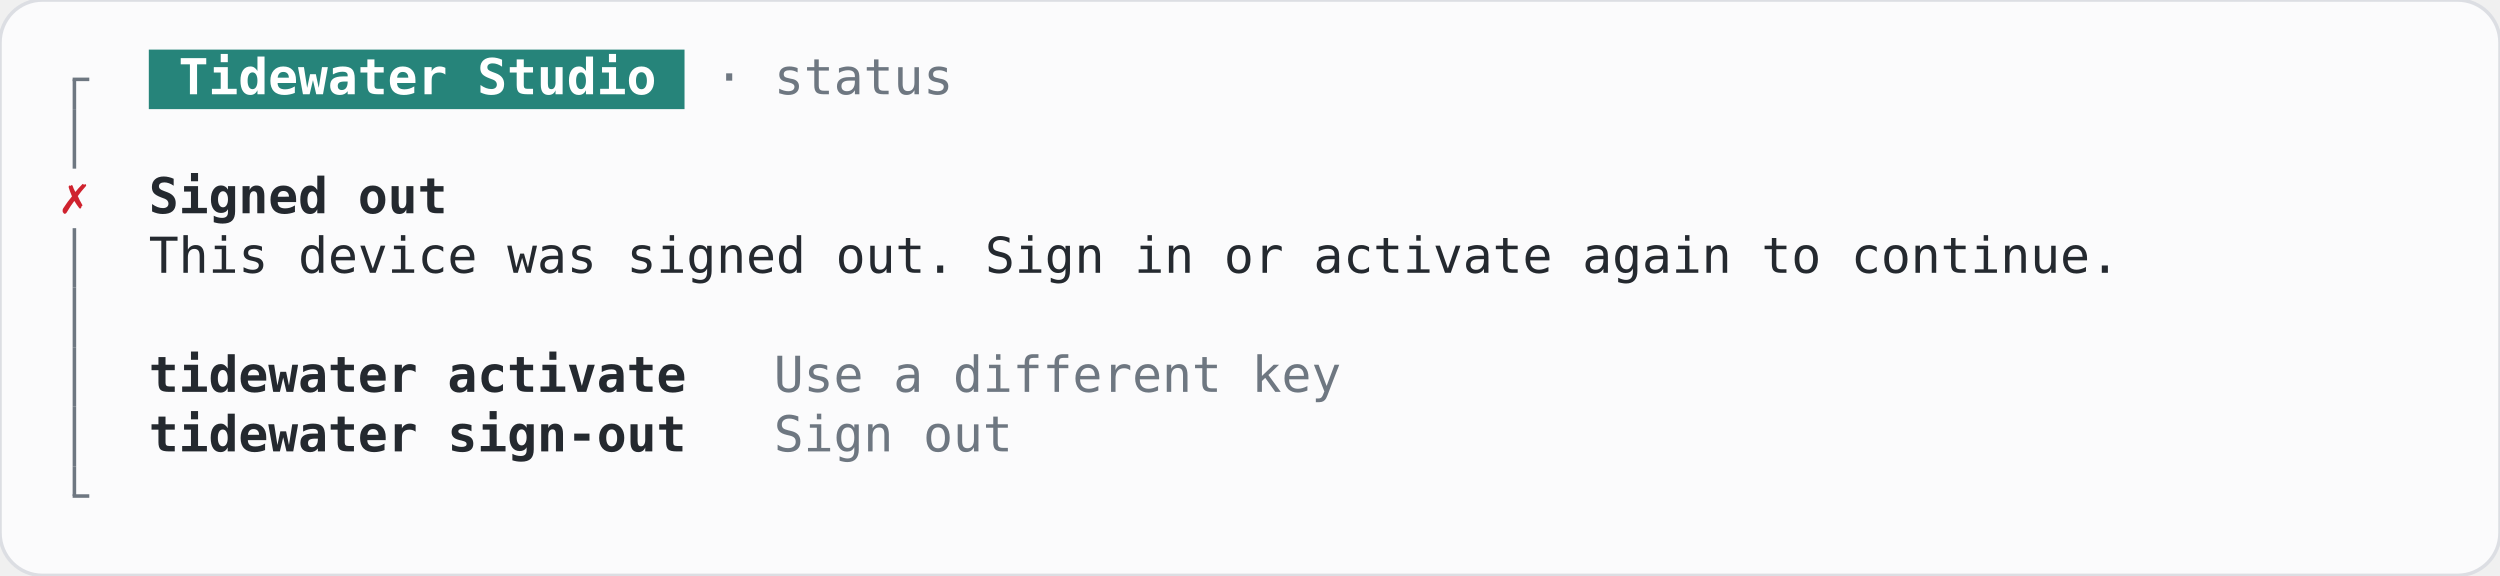
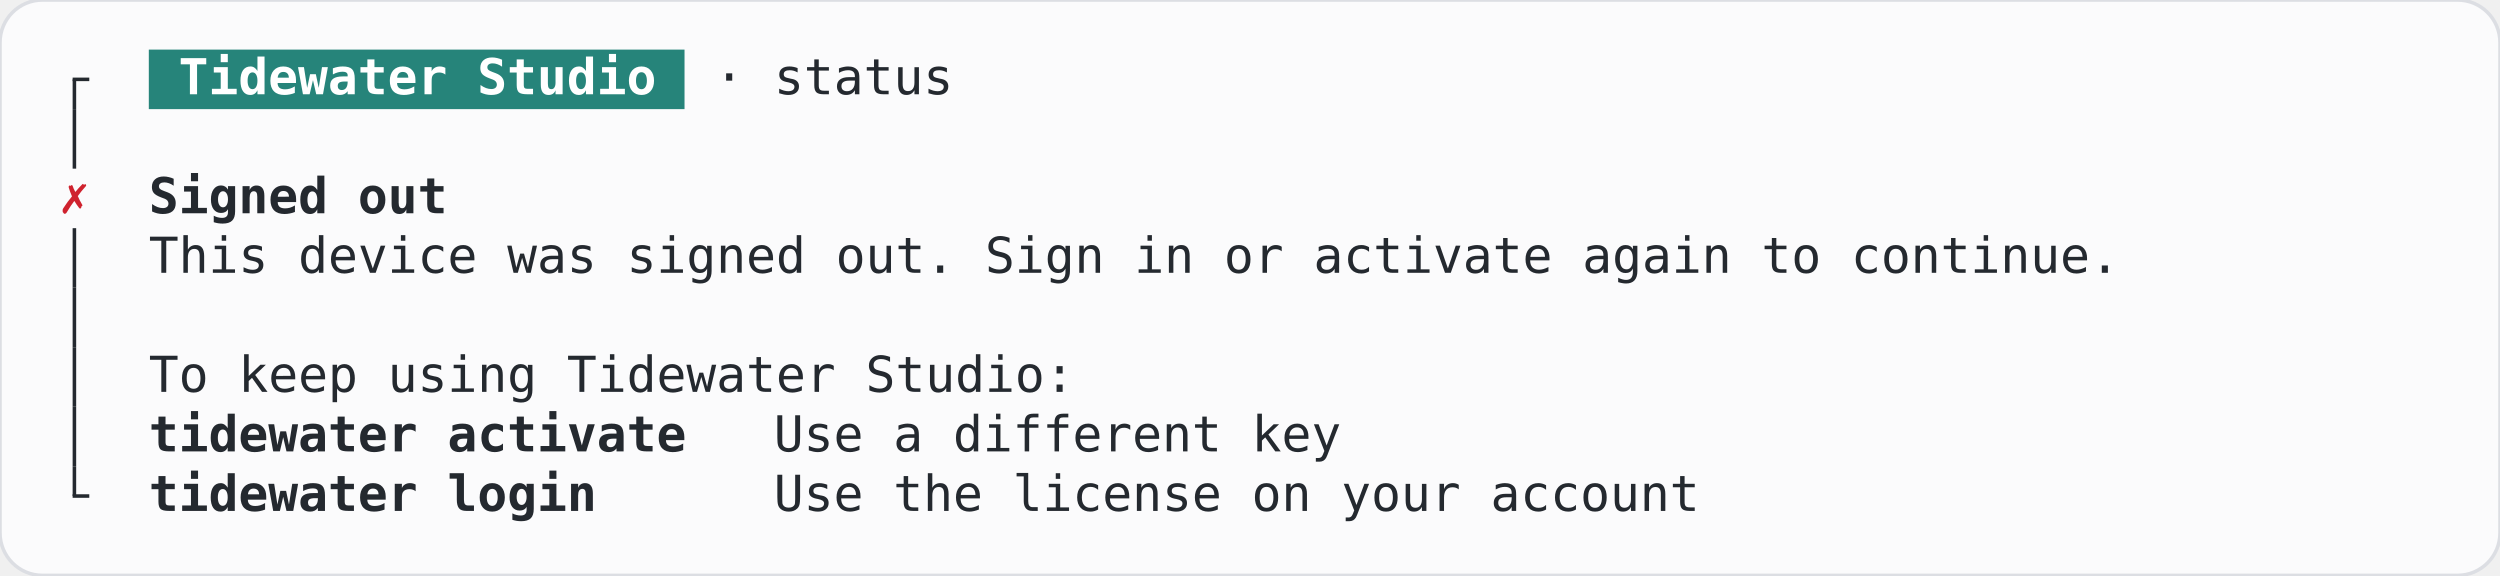
<svg xmlns="http://www.w3.org/2000/svg" width="705.6" height="162.4" viewBox="0 0 705.6 162.4" role="img" aria-label="StatusScreen, revoked, terminal, light theme">
  <rect width="705.6" height="162.4" rx="12" fill="#fbfbfc" stroke="#dcdee3" />
  <g font-family="JetBrains Mono, ui-monospace, monospace" font-size="14" xml:space="preserve">
    <rect x="42" y="14" width="151.2" height="16.8" fill="#26847a" />
-     <rect x="20.5" y="22.4" width="1" height="8.4" fill="#6e7781" />
-     <rect x="20.5" y="21.9" width="4.7" height="1" fill="#6e7781" />
+     <rect x="20.5" y="22.4" width="1" height="8.4" fill="#24292f" />
+     <rect x="20.5" y="21.9" width="4.7" height="1" fill="#24292f" />
    <text x="50.4" y="26.6" textLength="134.4" lengthAdjust="spacingAndGlyphs" fill="#ffffff" font-weight="600">Tidewater Studio</text>
-     <text x="201.6" y="26.6" textLength="67.2" lengthAdjust="spacingAndGlyphs" fill="#6e7781">· status</text>
-     <rect x="20.5" y="30.8" width="1" height="16.8" fill="#6e7781" />
+     <text x="201.6" y="26.6" textLength="67.2" lengthAdjust="spacingAndGlyphs" fill="#24292f">· status</text>
+     <rect x="20.5" y="30.8" width="1" height="16.8" fill="#24292f" />
    <text x="21" y="60.2" text-anchor="middle" fill="#cf222e">✗</text>
    <text x="42" y="60.2" textLength="84" lengthAdjust="spacingAndGlyphs" fill="#24292f" font-weight="600">Signed out</text>
-     <rect x="20.5" y="64.4" width="1" height="16.8" fill="#6e7781" />
+     <rect x="20.5" y="64.4" width="1" height="16.8" fill="#24292f" />
    <text x="42" y="77" textLength="554.4" lengthAdjust="spacingAndGlyphs" fill="#24292f">This device was signed out. Sign in or activate again to continue.</text>
-     <rect x="20.5" y="81.2" width="1" height="16.8" fill="#6e7781" />
-     <rect x="20.5" y="98" width="1" height="16.8" fill="#6e7781" />
-     <text x="42" y="110.6" textLength="151.2" lengthAdjust="spacingAndGlyphs" fill="#24292f" font-weight="600">tidewater activate</text>
-     <text x="218.4" y="110.6" textLength="159.6" lengthAdjust="spacingAndGlyphs" fill="#6e7781">Use a different key</text>
-     <rect x="20.5" y="114.8" width="1" height="16.8" fill="#6e7781" />
-     <text x="42" y="127.4" textLength="151.2" lengthAdjust="spacingAndGlyphs" fill="#24292f" font-weight="600">tidewater sign-out</text>
-     <text x="218.4" y="127.4" textLength="67.2" lengthAdjust="spacingAndGlyphs" fill="#6e7781">Sign out</text>
-     <rect x="20.5" y="131.6" width="1" height="8.4" fill="#6e7781" />
-     <rect x="20.5" y="139.5" width="4.7" height="1" fill="#6e7781" />
+     <rect x="20.5" y="81.2" width="1" height="16.8" fill="#24292f" />
+     <rect x="20.5" y="98" width="1" height="16.8" fill="#24292f" />
+     <text x="42" y="110.6" textLength="260.4" lengthAdjust="spacingAndGlyphs" fill="#24292f">To keep using Tidewater Studio:</text>
+     <rect x="20.5" y="114.8" width="1" height="16.8" fill="#24292f" />
+     <text x="42" y="127.4" textLength="151.2" lengthAdjust="spacingAndGlyphs" fill="#24292f" font-weight="600">tidewater activate</text>
+     <text x="218.4" y="127.4" textLength="159.6" lengthAdjust="spacingAndGlyphs" fill="#24292f">Use a different key</text>
+     <rect x="20.5" y="131.6" width="1" height="8.4" fill="#24292f" />
+     <rect x="20.5" y="139.5" width="4.7" height="1" fill="#24292f" />
+     <text x="42" y="144.2" textLength="126" lengthAdjust="spacingAndGlyphs" fill="#24292f" font-weight="600">tidewater login</text>
+     <text x="218.4" y="144.2" textLength="260.4" lengthAdjust="spacingAndGlyphs" fill="#24292f">Use the license on your account</text>
  </g>
</svg>
